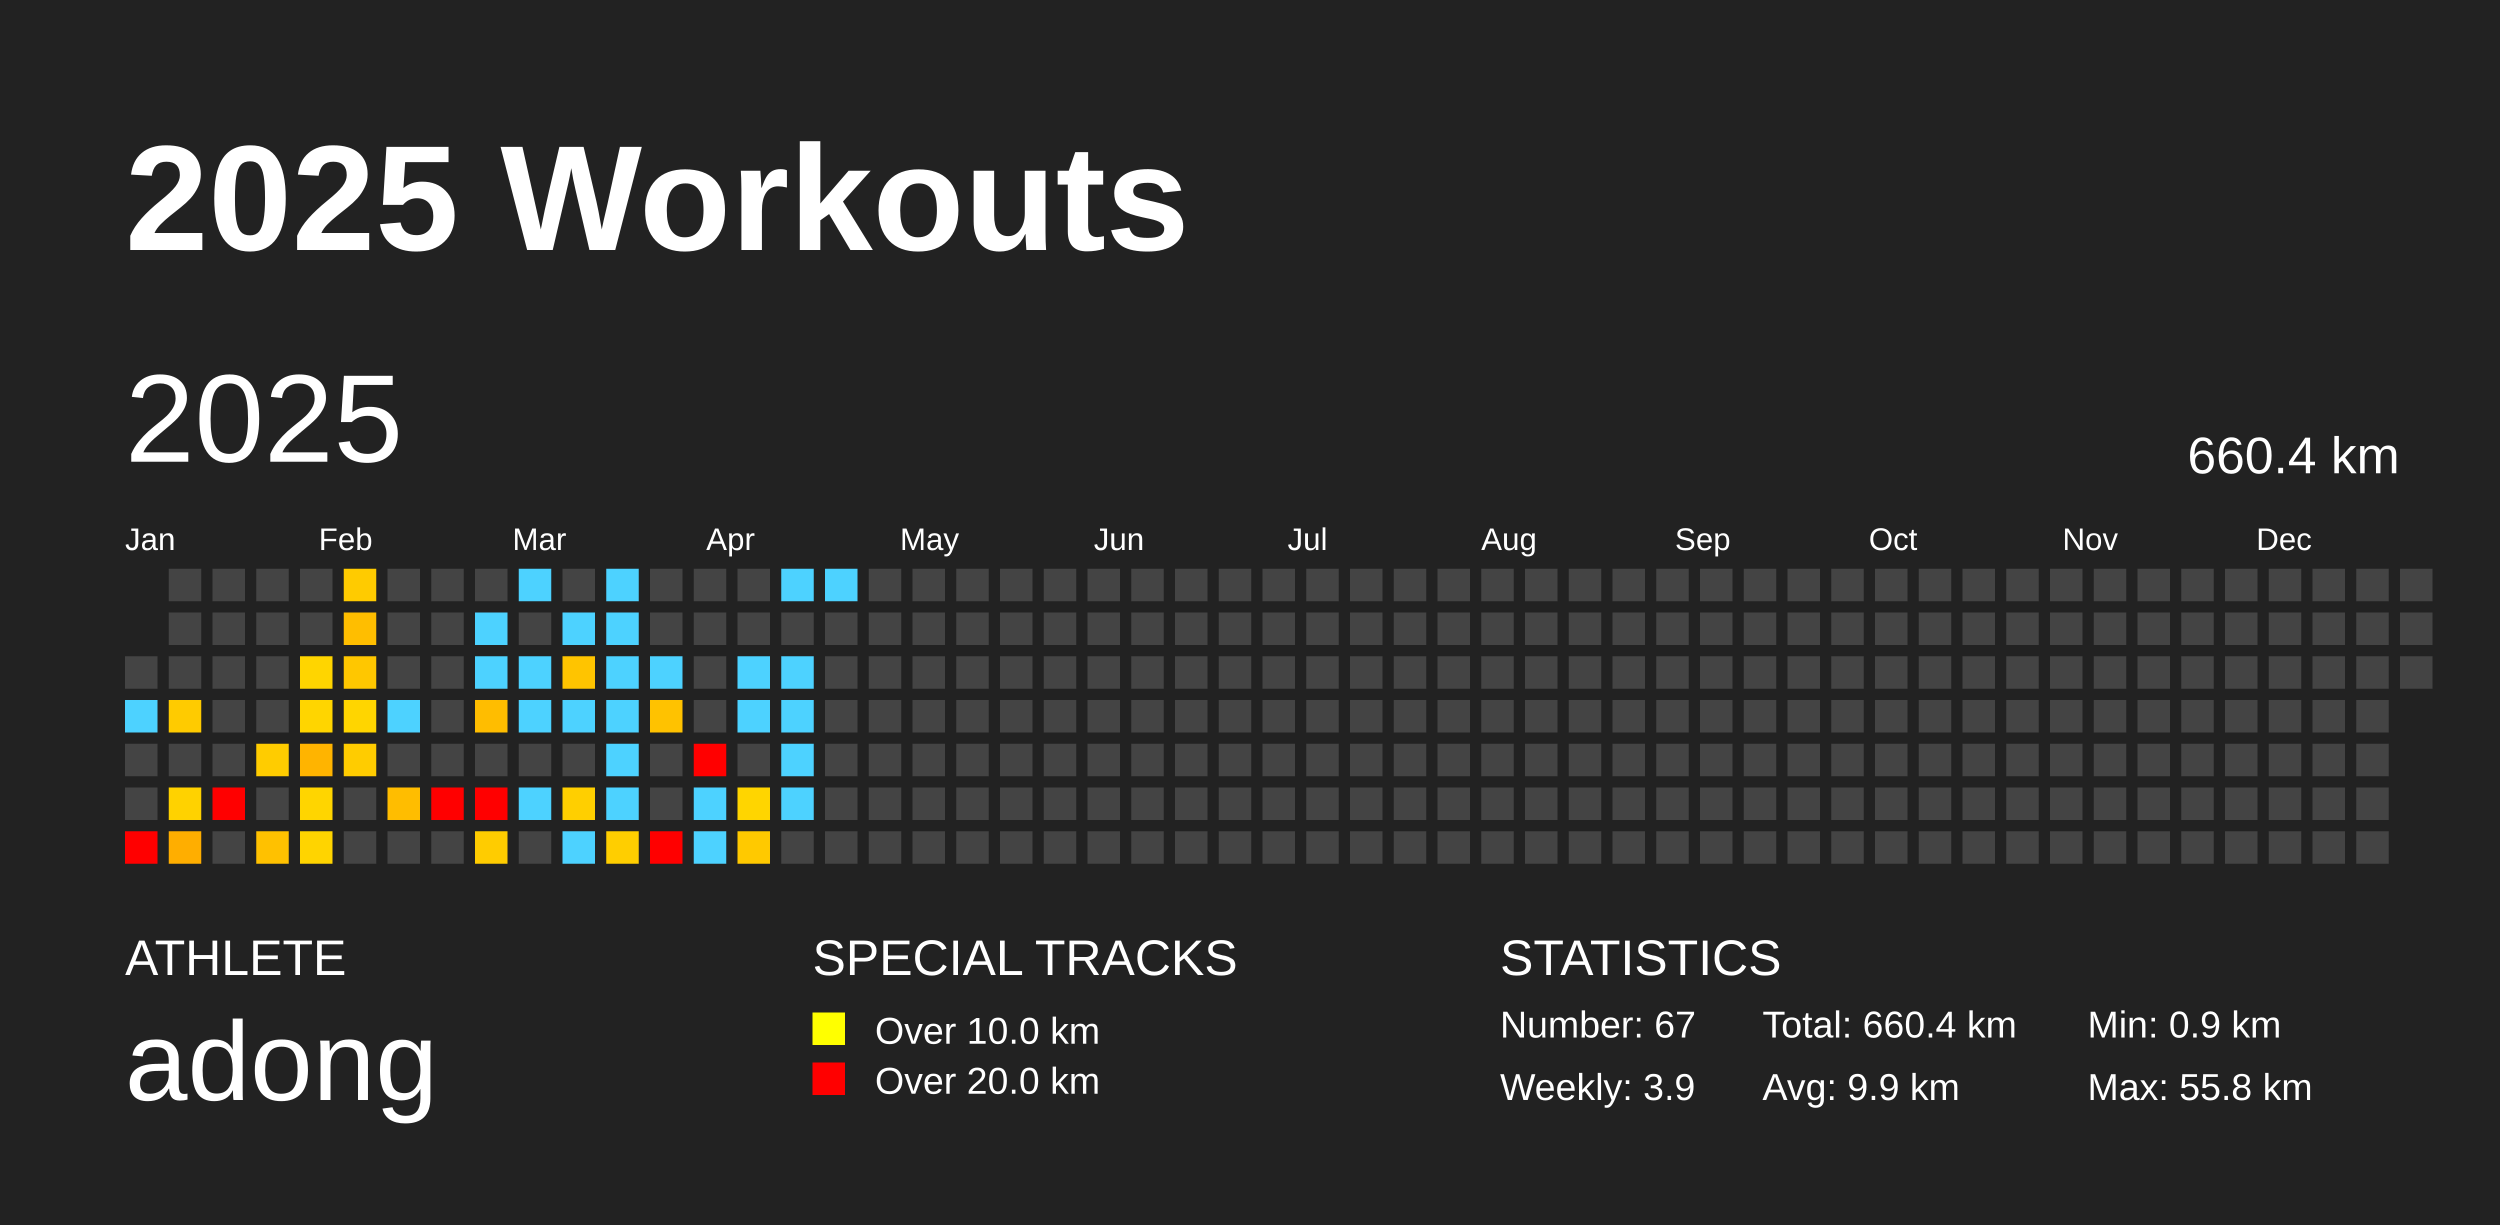
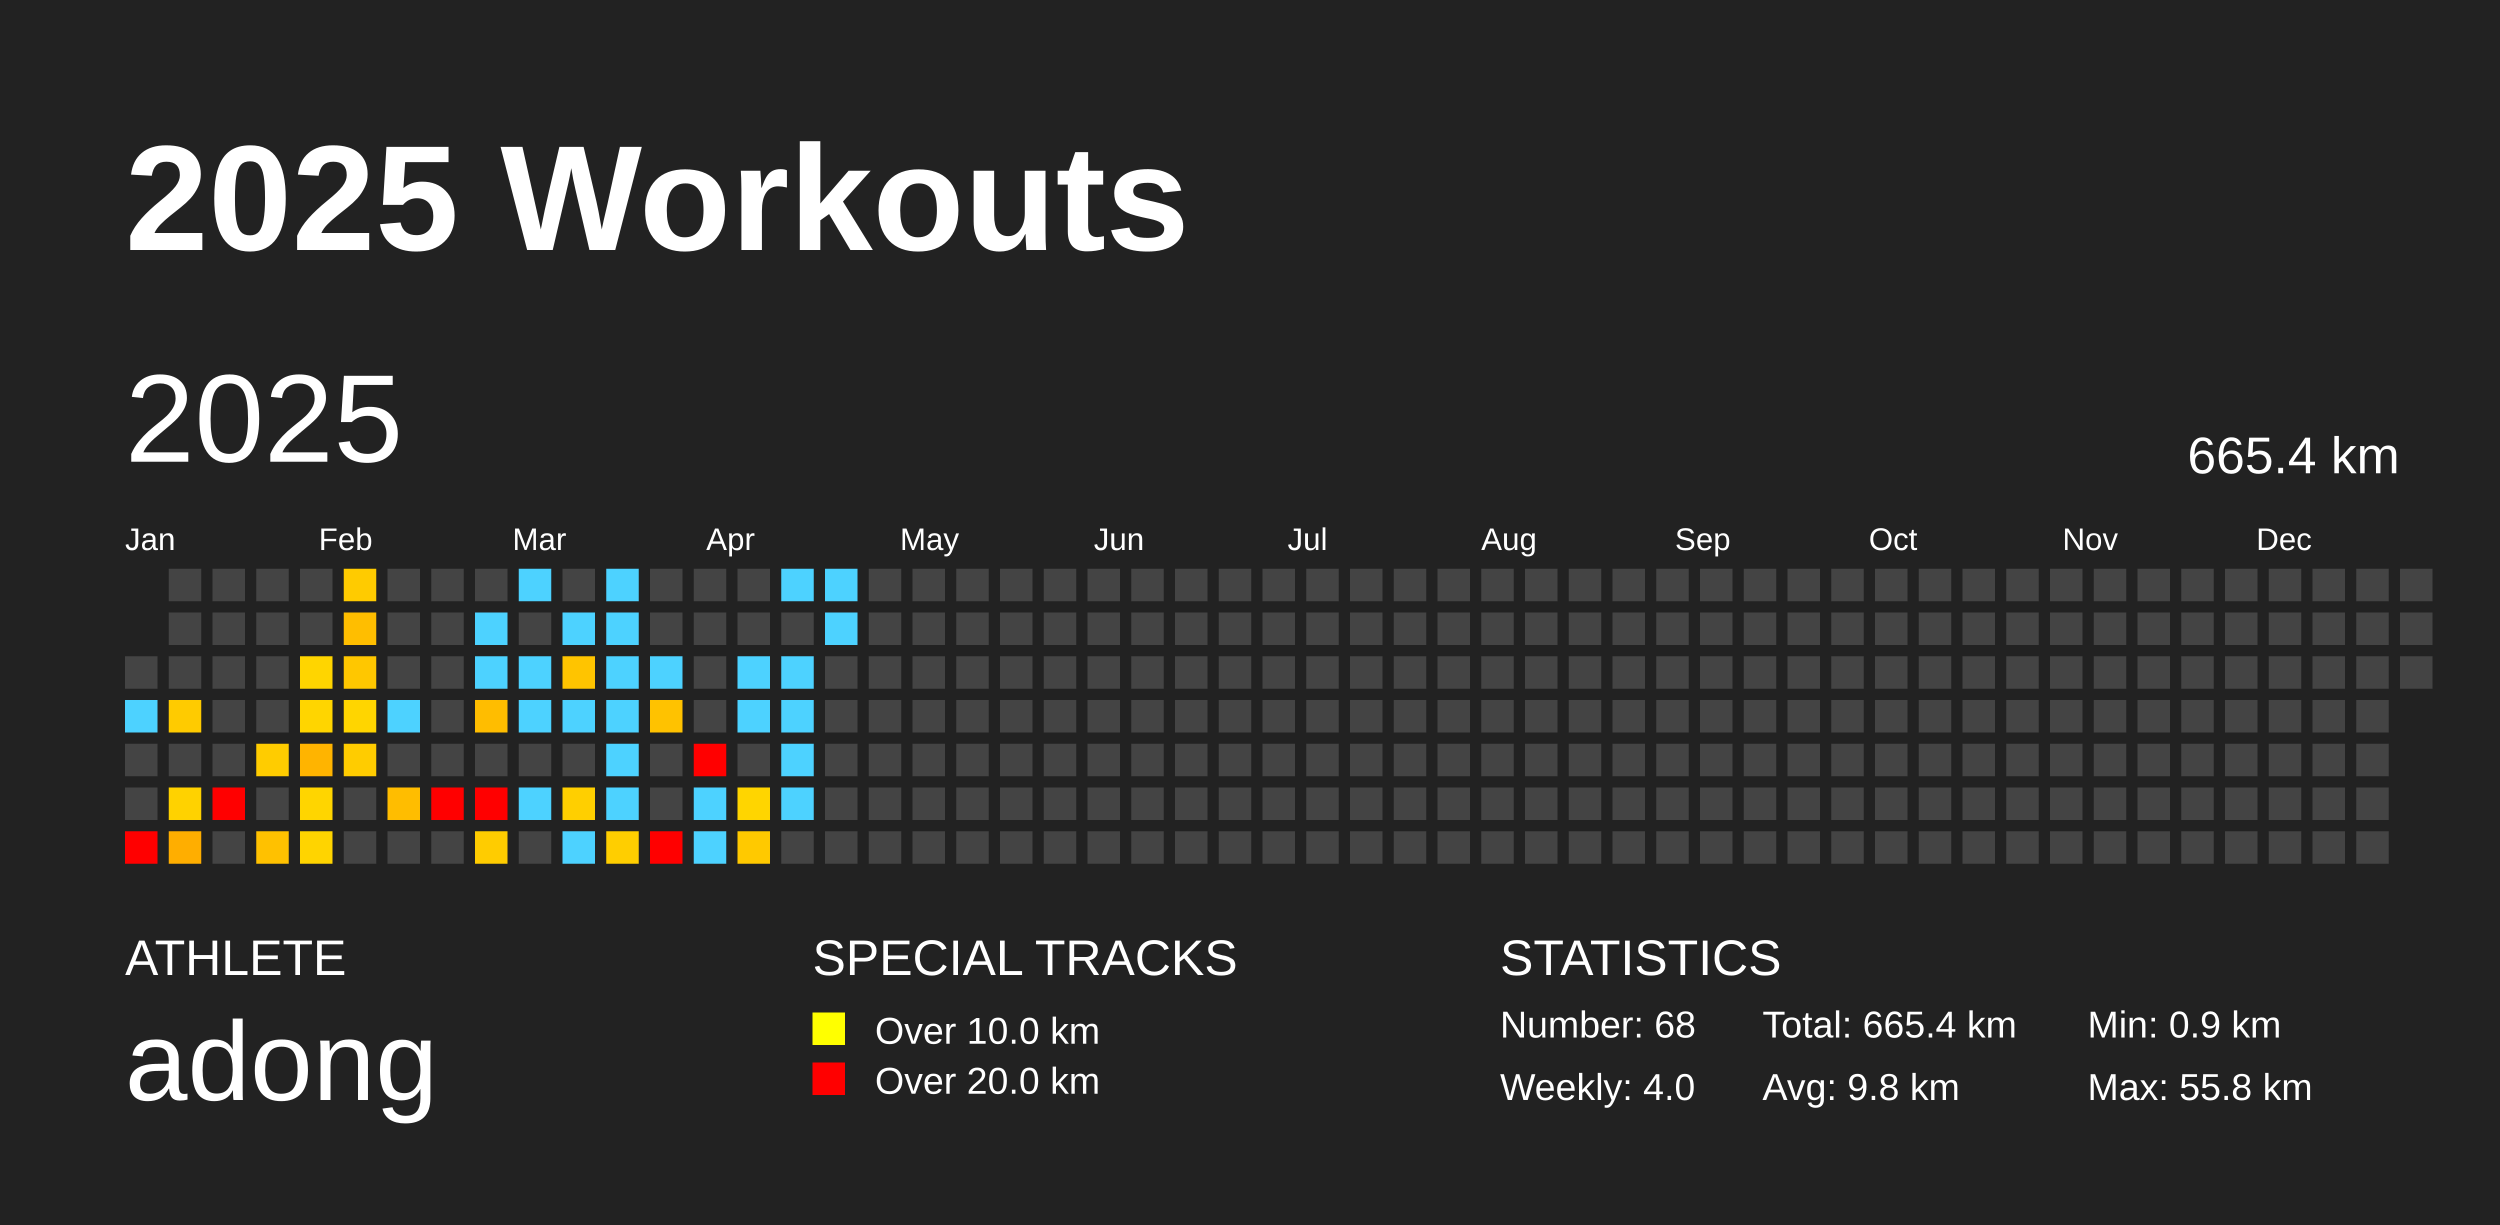
<svg xmlns="http://www.w3.org/2000/svg" baseProfile="full" height="98mm" version="1.1" viewBox="0,0,200,98" width="200mm">
  <defs />
  <rect fill="#222222" height="98" width="200" x="0" y="0" />
  <text fill="#FFFFFF" style="font-size:12px; font-family:Arial; font-weight:bold;" x="10" y="20">2025 Workouts</text>
  <text fill="#FFFFFF" style="font-size:4px; font-family:Arial" x="10" y="78">ATHLETE</text>
  <text fill="#FFFFFF" style="font-size:9px; font-family:Arial" x="10" y="88">adong</text>
  <text fill="#FFFFFF" style="font-size:4px; font-family:Arial" x="65" y="78">SPECIAL TRACKS</text>
  <rect fill="yellow" height="2.6" width="2.6" x="65" y="81" />
  <text fill="#FFFFFF" style="font-size:3px; font-family:Arial" x="70" y="83.5">Over 10.0 km</text>
  <rect fill="red" height="2.6" width="2.6" x="65" y="85" />
  <text fill="#FFFFFF" style="font-size:3px; font-family:Arial" x="70" y="87.5">Over 20.0 km</text>
  <text fill="#FFFFFF" style="font-size:4px; font-family:Arial" x="120" y="78">STATISTICS</text>
-   <text fill="#FFFFFF" style="font-size:3px; font-family:Arial" x="120" y="83">Number: 67</text>
-   <text fill="#FFFFFF" style="font-size:3px; font-family:Arial" x="120" y="88">Weekly: 3.9</text>
-   <text fill="#FFFFFF" style="font-size:3px; font-family:Arial" x="141" y="83">Total: 660.4 km</text>
-   <text fill="#FFFFFF" style="font-size:3px; font-family:Arial" x="141" y="88">Avg: 9.9 km</text>
+   <text fill="#FFFFFF" style="font-size:3px; font-family:Arial" x="120" y="83">Number: 68</text>
+   <text fill="#FFFFFF" style="font-size:3px; font-family:Arial" x="120" y="88">Weekly: 4.0</text>
+   <text fill="#FFFFFF" style="font-size:3px; font-family:Arial" x="141" y="83">Total: 665.4 km</text>
+   <text fill="#FFFFFF" style="font-size:3px; font-family:Arial" x="141" y="88">Avg: 9.8 km</text>
  <text fill="#FFFFFF" style="font-size:3px; font-family:Arial" x="167" y="83">Min: 0.9 km</text>
  <text fill="#FFFFFF" style="font-size:3px; font-family:Arial" x="167" y="88">Max: 55.8 km</text>
  <text dominant-baseline="hanging" fill="#FFFFFF" style="font-size:10.0px; font-family:Arial;" x="10" y="30">2025</text>
-   <text dominant-baseline="hanging" fill="#FFFFFF" style="font-size:4.125px; font-family:Arial;" x="175" y="35">660.4 km</text>
+   <text dominant-baseline="hanging" fill="#FFFFFF" style="font-size:4.125px; font-family:Arial;" x="175" y="35">665.4 km</text>
  <text fill="#FFFFFF" style="font-size:2.5px; font-family:Arial" x="10.0" y="44">Jan</text>
  <text fill="#FFFFFF" style="font-size:2.5px; font-family:Arial" x="25.5" y="44">Feb</text>
  <text fill="#FFFFFF" style="font-size:2.5px; font-family:Arial" x="41.0" y="44">Mar</text>
  <text fill="#FFFFFF" style="font-size:2.5px; font-family:Arial" x="56.5" y="44">Apr</text>
  <text fill="#FFFFFF" style="font-size:2.5px; font-family:Arial" x="72.0" y="44">May</text>
  <text fill="#FFFFFF" style="font-size:2.5px; font-family:Arial" x="87.5" y="44">Jun</text>
  <text fill="#FFFFFF" style="font-size:2.5px; font-family:Arial" x="103.0" y="44">Jul</text>
  <text fill="#FFFFFF" style="font-size:2.5px; font-family:Arial" x="118.5" y="44">Aug</text>
  <text fill="#FFFFFF" style="font-size:2.5px; font-family:Arial" x="134.0" y="44">Sep</text>
  <text fill="#FFFFFF" style="font-size:2.5px; font-family:Arial" x="149.5" y="44">Oct</text>
  <text fill="#FFFFFF" style="font-size:2.5px; font-family:Arial" x="165.0" y="44">Nov</text>
  <text fill="#FFFFFF" style="font-size:2.5px; font-family:Arial" x="180.5" y="44">Dec</text>
  <rect fill="#444444" height="2.6" width="2.6" x="10.0" y="52.5" />
  <rect fill="#4dd2ff" height="2.6" width="2.6" x="10.0" y="56.0" />
  <rect fill="#444444" height="2.6" width="2.6" x="10.0" y="59.5" />
  <rect fill="#444444" height="2.6" width="2.6" x="10.0" y="63.0" />
  <rect fill="red" height="2.6" width="2.6" x="10.0" y="66.5" />
  <rect fill="#444444" height="2.6" width="2.6" x="13.5" y="45.5" />
  <rect fill="#444444" height="2.6" width="2.6" x="13.5" y="49.0" />
  <rect fill="#444444" height="2.6" width="2.6" x="13.5" y="52.5" />
  <rect fill="#ffcb00" height="2.6" width="2.6" x="13.5" y="56.0" />
  <rect fill="#444444" height="2.6" width="2.6" x="13.5" y="59.5" />
  <rect fill="#ffd200" height="2.6" width="2.6" x="13.5" y="63.0" />
  <rect fill="#ffae00" height="2.6" width="2.6" x="13.5" y="66.5" />
  <rect fill="#444444" height="2.6" width="2.6" x="17.0" y="45.5" />
  <rect fill="#444444" height="2.6" width="2.6" x="17.0" y="49.0" />
  <rect fill="#444444" height="2.6" width="2.6" x="17.0" y="52.5" />
  <rect fill="#444444" height="2.6" width="2.6" x="17.0" y="56.0" />
  <rect fill="#444444" height="2.6" width="2.6" x="17.0" y="59.5" />
  <rect fill="red" height="2.6" width="2.6" x="17.0" y="63.0" />
  <rect fill="#444444" height="2.6" width="2.6" x="17.0" y="66.5" />
  <rect fill="#444444" height="2.6" width="2.6" x="20.5" y="45.5" />
  <rect fill="#444444" height="2.6" width="2.6" x="20.5" y="49.0" />
  <rect fill="#444444" height="2.6" width="2.6" x="20.5" y="52.5" />
  <rect fill="#444444" height="2.6" width="2.6" x="20.5" y="56.0" />
  <rect fill="#ffcc00" height="2.6" width="2.6" x="20.5" y="59.5" />
  <rect fill="#444444" height="2.6" width="2.6" x="20.5" y="63.0" />
  <rect fill="#ffc100" height="2.6" width="2.6" x="20.5" y="66.5" />
  <rect fill="#444444" height="2.6" width="2.6" x="24.0" y="45.5" />
  <rect fill="#444444" height="2.6" width="2.6" x="24.0" y="49.0" />
  <rect fill="#ffd500" height="2.6" width="2.6" x="24.0" y="52.5" />
  <rect fill="#ffd500" height="2.6" width="2.6" x="24.0" y="56.0" />
  <rect fill="#ffb400" height="2.6" width="2.6" x="24.0" y="59.5" />
  <rect fill="#ffd500" height="2.6" width="2.6" x="24.0" y="63.0" />
  <rect fill="#ffd400" height="2.6" width="2.6" x="24.0" y="66.5" />
  <rect fill="#ffcb00" height="2.6" width="2.6" x="27.5" y="45.5" />
  <rect fill="#ffbe00" height="2.6" width="2.6" x="27.5" y="49.0" />
  <rect fill="#ffc700" height="2.6" width="2.6" x="27.5" y="52.5" />
  <rect fill="#ffd500" height="2.6" width="2.6" x="27.5" y="56.0" />
  <rect fill="#ffcc00" height="2.6" width="2.6" x="27.5" y="59.5" />
  <rect fill="#444444" height="2.6" width="2.6" x="27.5" y="63.0" />
  <rect fill="#444444" height="2.6" width="2.6" x="27.5" y="66.5" />
  <rect fill="#444444" height="2.6" width="2.6" x="31.0" y="45.5" />
  <rect fill="#444444" height="2.6" width="2.6" x="31.0" y="49.0" />
  <rect fill="#444444" height="2.6" width="2.6" x="31.0" y="52.5" />
  <rect fill="#4dd2ff" height="2.6" width="2.6" x="31.0" y="56.0" />
  <rect fill="#444444" height="2.6" width="2.6" x="31.0" y="59.5" />
  <rect fill="#ffbd00" height="2.6" width="2.6" x="31.0" y="63.0" />
  <rect fill="#444444" height="2.6" width="2.6" x="31.0" y="66.5" />
  <rect fill="#444444" height="2.6" width="2.6" x="34.5" y="45.5" />
  <rect fill="#444444" height="2.6" width="2.6" x="34.5" y="49.0" />
  <rect fill="#444444" height="2.6" width="2.6" x="34.5" y="52.5" />
  <rect fill="#444444" height="2.6" width="2.6" x="34.5" y="56.0" />
  <rect fill="#444444" height="2.6" width="2.6" x="34.5" y="59.5" />
  <rect fill="red" height="2.6" width="2.6" x="34.5" y="63.0" />
  <rect fill="#444444" height="2.6" width="2.6" x="34.5" y="66.5" />
  <rect fill="#444444" height="2.6" width="2.6" x="38.0" y="45.5" />
  <rect fill="#4dd2ff" height="2.6" width="2.6" x="38.0" y="49.0" />
  <rect fill="#4dd2ff" height="2.6" width="2.6" x="38.0" y="52.5" />
  <rect fill="#ffbd00" height="2.6" width="2.6" x="38.0" y="56.0" />
  <rect fill="#444444" height="2.6" width="2.6" x="38.0" y="59.5" />
  <rect fill="red" height="2.6" width="2.6" x="38.0" y="63.0" />
  <rect fill="#ffcc00" height="2.6" width="2.6" x="38.0" y="66.5" />
  <rect fill="#4dd2ff" height="2.6" width="2.6" x="41.5" y="45.5" />
  <rect fill="#444444" height="2.6" width="2.6" x="41.5" y="49.0" />
  <rect fill="#4dd2ff" height="2.6" width="2.6" x="41.5" y="52.5" />
  <rect fill="#4dd2ff" height="2.6" width="2.6" x="41.5" y="56.0" />
  <rect fill="#444444" height="2.6" width="2.6" x="41.5" y="59.5" />
  <rect fill="#4dd2ff" height="2.6" width="2.6" x="41.5" y="63.0" />
  <rect fill="#444444" height="2.6" width="2.6" x="41.5" y="66.5" />
  <rect fill="#444444" height="2.6" width="2.6" x="45.0" y="45.5" />
  <rect fill="#4dd2ff" height="2.6" width="2.6" x="45.0" y="49.0" />
  <rect fill="#ffc400" height="2.6" width="2.6" x="45.0" y="52.5" />
  <rect fill="#4dd2ff" height="2.6" width="2.6" x="45.0" y="56.0" />
  <rect fill="#444444" height="2.6" width="2.6" x="45.0" y="59.5" />
  <rect fill="#ffcf00" height="2.6" width="2.6" x="45.0" y="63.0" />
  <rect fill="#4dd2ff" height="2.6" width="2.6" x="45.0" y="66.5" />
  <rect fill="#4dd2ff" height="2.6" width="2.6" x="48.5" y="45.5" />
  <rect fill="#4dd2ff" height="2.6" width="2.6" x="48.5" y="49.0" />
  <rect fill="#4dd2ff" height="2.6" width="2.6" x="48.5" y="52.5" />
  <rect fill="#4dd2ff" height="2.6" width="2.6" x="48.5" y="56.0" />
  <rect fill="#4dd2ff" height="2.6" width="2.6" x="48.5" y="59.5" />
  <rect fill="#4dd2ff" height="2.6" width="2.6" x="48.5" y="63.0" />
  <rect fill="#ffce00" height="2.6" width="2.6" x="48.5" y="66.5" />
  <rect fill="#444444" height="2.6" width="2.6" x="52.0" y="45.5" />
  <rect fill="#444444" height="2.6" width="2.6" x="52.0" y="49.0" />
  <rect fill="#4dd2ff" height="2.6" width="2.6" x="52.0" y="52.5" />
  <rect fill="#ffc200" height="2.6" width="2.6" x="52.0" y="56.0" />
  <rect fill="#444444" height="2.6" width="2.6" x="52.0" y="59.5" />
  <rect fill="#444444" height="2.6" width="2.6" x="52.0" y="63.0" />
  <rect fill="red" height="2.6" width="2.6" x="52.0" y="66.5" />
  <rect fill="#444444" height="2.6" width="2.6" x="55.5" y="45.5" />
  <rect fill="#444444" height="2.6" width="2.6" x="55.5" y="49.0" />
  <rect fill="#444444" height="2.6" width="2.6" x="55.5" y="52.5" />
  <rect fill="#444444" height="2.6" width="2.6" x="55.5" y="56.0" />
  <rect fill="red" height="2.6" width="2.6" x="55.5" y="59.5" />
  <rect fill="#4dd2ff" height="2.6" width="2.6" x="55.5" y="63.0" />
  <rect fill="#4dd2ff" height="2.6" width="2.6" x="55.5" y="66.5" />
  <rect fill="#444444" height="2.6" width="2.6" x="59.0" y="45.5" />
  <rect fill="#444444" height="2.6" width="2.6" x="59.0" y="49.0" />
  <rect fill="#4dd2ff" height="2.6" width="2.6" x="59.0" y="52.5" />
  <rect fill="#4dd2ff" height="2.6" width="2.6" x="59.0" y="56.0" />
  <rect fill="#444444" height="2.6" width="2.6" x="59.0" y="59.5" />
  <rect fill="#ffd500" height="2.6" width="2.6" x="59.0" y="63.0" />
  <rect fill="#ffc900" height="2.6" width="2.6" x="59.0" y="66.5" />
  <rect fill="#4dd2ff" height="2.6" width="2.6" x="62.5" y="45.5" />
  <rect fill="#444444" height="2.6" width="2.6" x="62.5" y="49.0" />
  <rect fill="#4dd2ff" height="2.6" width="2.6" x="62.5" y="52.5" />
  <rect fill="#4dd2ff" height="2.6" width="2.6" x="62.5" y="56.0" />
  <rect fill="#4dd2ff" height="2.6" width="2.6" x="62.5" y="59.5" />
  <rect fill="#4dd2ff" height="2.6" width="2.6" x="62.5" y="63.0" />
  <rect fill="#444444" height="2.6" width="2.6" x="62.5" y="66.5" />
  <rect fill="#4dd2ff" height="2.6" width="2.6" x="66.0" y="45.5" />
-   <rect fill="#444444" height="2.6" width="2.6" x="66.0" y="49.0" />
+   <rect fill="#4dd2ff" height="2.6" width="2.6" x="66.0" y="49.0" />
  <rect fill="#444444" height="2.6" width="2.6" x="66.0" y="52.5" />
  <rect fill="#444444" height="2.6" width="2.6" x="66.0" y="56.0" />
  <rect fill="#444444" height="2.6" width="2.6" x="66.0" y="59.5" />
  <rect fill="#444444" height="2.6" width="2.6" x="66.0" y="63.0" />
  <rect fill="#444444" height="2.6" width="2.6" x="66.0" y="66.5" />
  <rect fill="#444444" height="2.6" width="2.6" x="69.5" y="45.5" />
  <rect fill="#444444" height="2.6" width="2.6" x="69.5" y="49.0" />
  <rect fill="#444444" height="2.6" width="2.6" x="69.5" y="52.5" />
  <rect fill="#444444" height="2.6" width="2.6" x="69.5" y="56.0" />
  <rect fill="#444444" height="2.6" width="2.6" x="69.5" y="59.5" />
  <rect fill="#444444" height="2.6" width="2.6" x="69.5" y="63.0" />
  <rect fill="#444444" height="2.6" width="2.6" x="69.5" y="66.5" />
  <rect fill="#444444" height="2.6" width="2.6" x="73.0" y="45.5" />
  <rect fill="#444444" height="2.6" width="2.6" x="73.0" y="49.0" />
  <rect fill="#444444" height="2.6" width="2.6" x="73.0" y="52.5" />
  <rect fill="#444444" height="2.6" width="2.6" x="73.0" y="56.0" />
  <rect fill="#444444" height="2.6" width="2.6" x="73.0" y="59.5" />
  <rect fill="#444444" height="2.6" width="2.6" x="73.0" y="63.0" />
  <rect fill="#444444" height="2.6" width="2.6" x="73.0" y="66.5" />
  <rect fill="#444444" height="2.6" width="2.6" x="76.5" y="45.5" />
  <rect fill="#444444" height="2.6" width="2.6" x="76.5" y="49.0" />
  <rect fill="#444444" height="2.6" width="2.6" x="76.5" y="52.5" />
  <rect fill="#444444" height="2.6" width="2.6" x="76.5" y="56.0" />
  <rect fill="#444444" height="2.6" width="2.6" x="76.5" y="59.5" />
  <rect fill="#444444" height="2.6" width="2.6" x="76.5" y="63.0" />
  <rect fill="#444444" height="2.6" width="2.6" x="76.5" y="66.5" />
  <rect fill="#444444" height="2.6" width="2.6" x="80.0" y="45.5" />
  <rect fill="#444444" height="2.6" width="2.6" x="80.0" y="49.0" />
  <rect fill="#444444" height="2.6" width="2.6" x="80.0" y="52.5" />
  <rect fill="#444444" height="2.6" width="2.6" x="80.0" y="56.0" />
  <rect fill="#444444" height="2.6" width="2.6" x="80.0" y="59.5" />
  <rect fill="#444444" height="2.6" width="2.6" x="80.0" y="63.0" />
  <rect fill="#444444" height="2.6" width="2.6" x="80.0" y="66.5" />
  <rect fill="#444444" height="2.6" width="2.6" x="83.5" y="45.5" />
  <rect fill="#444444" height="2.6" width="2.6" x="83.5" y="49.0" />
  <rect fill="#444444" height="2.6" width="2.6" x="83.5" y="52.5" />
  <rect fill="#444444" height="2.6" width="2.6" x="83.5" y="56.0" />
  <rect fill="#444444" height="2.6" width="2.6" x="83.5" y="59.5" />
  <rect fill="#444444" height="2.6" width="2.6" x="83.5" y="63.0" />
  <rect fill="#444444" height="2.6" width="2.6" x="83.5" y="66.5" />
  <rect fill="#444444" height="2.6" width="2.6" x="87.0" y="45.5" />
  <rect fill="#444444" height="2.6" width="2.6" x="87.0" y="49.0" />
  <rect fill="#444444" height="2.6" width="2.6" x="87.0" y="52.5" />
  <rect fill="#444444" height="2.6" width="2.6" x="87.0" y="56.0" />
  <rect fill="#444444" height="2.6" width="2.6" x="87.0" y="59.5" />
  <rect fill="#444444" height="2.6" width="2.6" x="87.0" y="63.0" />
  <rect fill="#444444" height="2.6" width="2.6" x="87.0" y="66.5" />
  <rect fill="#444444" height="2.6" width="2.6" x="90.5" y="45.5" />
  <rect fill="#444444" height="2.6" width="2.6" x="90.5" y="49.0" />
  <rect fill="#444444" height="2.6" width="2.6" x="90.5" y="52.5" />
  <rect fill="#444444" height="2.6" width="2.6" x="90.5" y="56.0" />
  <rect fill="#444444" height="2.6" width="2.6" x="90.5" y="59.5" />
  <rect fill="#444444" height="2.6" width="2.6" x="90.5" y="63.0" />
  <rect fill="#444444" height="2.6" width="2.6" x="90.5" y="66.5" />
  <rect fill="#444444" height="2.6" width="2.6" x="94.0" y="45.5" />
  <rect fill="#444444" height="2.6" width="2.6" x="94.0" y="49.0" />
  <rect fill="#444444" height="2.6" width="2.6" x="94.0" y="52.5" />
  <rect fill="#444444" height="2.6" width="2.6" x="94.0" y="56.0" />
  <rect fill="#444444" height="2.6" width="2.6" x="94.0" y="59.5" />
  <rect fill="#444444" height="2.6" width="2.6" x="94.0" y="63.0" />
  <rect fill="#444444" height="2.6" width="2.6" x="94.0" y="66.5" />
  <rect fill="#444444" height="2.6" width="2.6" x="97.5" y="45.5" />
  <rect fill="#444444" height="2.6" width="2.6" x="97.5" y="49.0" />
  <rect fill="#444444" height="2.6" width="2.6" x="97.5" y="52.5" />
  <rect fill="#444444" height="2.6" width="2.6" x="97.5" y="56.0" />
  <rect fill="#444444" height="2.6" width="2.6" x="97.5" y="59.5" />
  <rect fill="#444444" height="2.6" width="2.6" x="97.5" y="63.0" />
  <rect fill="#444444" height="2.6" width="2.6" x="97.5" y="66.5" />
  <rect fill="#444444" height="2.6" width="2.6" x="101.0" y="45.5" />
  <rect fill="#444444" height="2.6" width="2.6" x="101.0" y="49.0" />
  <rect fill="#444444" height="2.6" width="2.6" x="101.0" y="52.5" />
  <rect fill="#444444" height="2.6" width="2.6" x="101.0" y="56.0" />
  <rect fill="#444444" height="2.6" width="2.6" x="101.0" y="59.5" />
  <rect fill="#444444" height="2.6" width="2.6" x="101.0" y="63.0" />
  <rect fill="#444444" height="2.6" width="2.6" x="101.0" y="66.5" />
  <rect fill="#444444" height="2.6" width="2.6" x="104.5" y="45.5" />
  <rect fill="#444444" height="2.6" width="2.6" x="104.5" y="49.0" />
  <rect fill="#444444" height="2.6" width="2.6" x="104.5" y="52.5" />
  <rect fill="#444444" height="2.6" width="2.6" x="104.5" y="56.0" />
  <rect fill="#444444" height="2.6" width="2.6" x="104.5" y="59.5" />
  <rect fill="#444444" height="2.6" width="2.6" x="104.5" y="63.0" />
  <rect fill="#444444" height="2.6" width="2.6" x="104.5" y="66.5" />
  <rect fill="#444444" height="2.6" width="2.6" x="108.0" y="45.5" />
  <rect fill="#444444" height="2.6" width="2.6" x="108.0" y="49.0" />
  <rect fill="#444444" height="2.6" width="2.6" x="108.0" y="52.5" />
  <rect fill="#444444" height="2.6" width="2.6" x="108.0" y="56.0" />
  <rect fill="#444444" height="2.6" width="2.6" x="108.0" y="59.5" />
  <rect fill="#444444" height="2.6" width="2.6" x="108.0" y="63.0" />
  <rect fill="#444444" height="2.6" width="2.6" x="108.0" y="66.5" />
  <rect fill="#444444" height="2.6" width="2.6" x="111.5" y="45.5" />
  <rect fill="#444444" height="2.6" width="2.6" x="111.5" y="49.0" />
  <rect fill="#444444" height="2.6" width="2.6" x="111.5" y="52.5" />
  <rect fill="#444444" height="2.6" width="2.6" x="111.5" y="56.0" />
  <rect fill="#444444" height="2.6" width="2.6" x="111.5" y="59.5" />
  <rect fill="#444444" height="2.6" width="2.6" x="111.5" y="63.0" />
  <rect fill="#444444" height="2.6" width="2.6" x="111.5" y="66.5" />
  <rect fill="#444444" height="2.6" width="2.6" x="115.0" y="45.5" />
  <rect fill="#444444" height="2.6" width="2.6" x="115.0" y="49.0" />
  <rect fill="#444444" height="2.6" width="2.6" x="115.0" y="52.5" />
  <rect fill="#444444" height="2.6" width="2.6" x="115.0" y="56.0" />
  <rect fill="#444444" height="2.6" width="2.6" x="115.0" y="59.5" />
  <rect fill="#444444" height="2.6" width="2.6" x="115.0" y="63.0" />
  <rect fill="#444444" height="2.6" width="2.6" x="115.0" y="66.5" />
  <rect fill="#444444" height="2.6" width="2.6" x="118.5" y="45.5" />
  <rect fill="#444444" height="2.6" width="2.6" x="118.5" y="49.0" />
  <rect fill="#444444" height="2.6" width="2.6" x="118.5" y="52.5" />
  <rect fill="#444444" height="2.6" width="2.6" x="118.5" y="56.0" />
  <rect fill="#444444" height="2.6" width="2.6" x="118.5" y="59.5" />
  <rect fill="#444444" height="2.6" width="2.6" x="118.5" y="63.0" />
  <rect fill="#444444" height="2.6" width="2.6" x="118.5" y="66.5" />
  <rect fill="#444444" height="2.6" width="2.6" x="122.0" y="45.5" />
  <rect fill="#444444" height="2.6" width="2.6" x="122.0" y="49.0" />
  <rect fill="#444444" height="2.6" width="2.6" x="122.0" y="52.5" />
  <rect fill="#444444" height="2.6" width="2.6" x="122.0" y="56.0" />
  <rect fill="#444444" height="2.6" width="2.6" x="122.0" y="59.5" />
  <rect fill="#444444" height="2.6" width="2.6" x="122.0" y="63.0" />
  <rect fill="#444444" height="2.6" width="2.6" x="122.0" y="66.5" />
  <rect fill="#444444" height="2.6" width="2.6" x="125.5" y="45.5" />
  <rect fill="#444444" height="2.6" width="2.6" x="125.5" y="49.0" />
  <rect fill="#444444" height="2.6" width="2.6" x="125.5" y="52.5" />
  <rect fill="#444444" height="2.6" width="2.6" x="125.5" y="56.0" />
  <rect fill="#444444" height="2.6" width="2.6" x="125.5" y="59.5" />
  <rect fill="#444444" height="2.6" width="2.6" x="125.5" y="63.0" />
  <rect fill="#444444" height="2.6" width="2.6" x="125.5" y="66.5" />
  <rect fill="#444444" height="2.6" width="2.6" x="129.0" y="45.5" />
  <rect fill="#444444" height="2.6" width="2.6" x="129.0" y="49.0" />
  <rect fill="#444444" height="2.6" width="2.6" x="129.0" y="52.5" />
  <rect fill="#444444" height="2.6" width="2.6" x="129.0" y="56.0" />
  <rect fill="#444444" height="2.6" width="2.6" x="129.0" y="59.5" />
  <rect fill="#444444" height="2.6" width="2.6" x="129.0" y="63.0" />
  <rect fill="#444444" height="2.6" width="2.6" x="129.0" y="66.5" />
  <rect fill="#444444" height="2.6" width="2.6" x="132.5" y="45.5" />
  <rect fill="#444444" height="2.6" width="2.6" x="132.5" y="49.0" />
  <rect fill="#444444" height="2.6" width="2.6" x="132.5" y="52.5" />
  <rect fill="#444444" height="2.6" width="2.6" x="132.5" y="56.0" />
  <rect fill="#444444" height="2.6" width="2.6" x="132.5" y="59.5" />
  <rect fill="#444444" height="2.6" width="2.6" x="132.5" y="63.0" />
  <rect fill="#444444" height="2.6" width="2.6" x="132.5" y="66.5" />
  <rect fill="#444444" height="2.6" width="2.6" x="136.0" y="45.5" />
  <rect fill="#444444" height="2.6" width="2.6" x="136.0" y="49.0" />
  <rect fill="#444444" height="2.6" width="2.6" x="136.0" y="52.5" />
  <rect fill="#444444" height="2.6" width="2.6" x="136.0" y="56.0" />
  <rect fill="#444444" height="2.6" width="2.6" x="136.0" y="59.5" />
  <rect fill="#444444" height="2.6" width="2.6" x="136.0" y="63.0" />
  <rect fill="#444444" height="2.6" width="2.6" x="136.0" y="66.5" />
  <rect fill="#444444" height="2.6" width="2.6" x="139.5" y="45.5" />
  <rect fill="#444444" height="2.6" width="2.6" x="139.5" y="49.0" />
  <rect fill="#444444" height="2.6" width="2.6" x="139.5" y="52.5" />
  <rect fill="#444444" height="2.6" width="2.6" x="139.5" y="56.0" />
  <rect fill="#444444" height="2.6" width="2.6" x="139.5" y="59.5" />
  <rect fill="#444444" height="2.6" width="2.6" x="139.5" y="63.0" />
  <rect fill="#444444" height="2.6" width="2.6" x="139.5" y="66.5" />
  <rect fill="#444444" height="2.6" width="2.6" x="143.0" y="45.5" />
  <rect fill="#444444" height="2.6" width="2.6" x="143.0" y="49.0" />
  <rect fill="#444444" height="2.6" width="2.6" x="143.0" y="52.5" />
  <rect fill="#444444" height="2.6" width="2.6" x="143.0" y="56.0" />
  <rect fill="#444444" height="2.6" width="2.6" x="143.0" y="59.5" />
  <rect fill="#444444" height="2.6" width="2.6" x="143.0" y="63.0" />
  <rect fill="#444444" height="2.6" width="2.6" x="143.0" y="66.5" />
  <rect fill="#444444" height="2.6" width="2.6" x="146.5" y="45.5" />
  <rect fill="#444444" height="2.6" width="2.6" x="146.5" y="49.0" />
  <rect fill="#444444" height="2.6" width="2.6" x="146.5" y="52.5" />
  <rect fill="#444444" height="2.6" width="2.6" x="146.5" y="56.0" />
  <rect fill="#444444" height="2.6" width="2.6" x="146.5" y="59.5" />
  <rect fill="#444444" height="2.6" width="2.6" x="146.5" y="63.0" />
  <rect fill="#444444" height="2.6" width="2.6" x="146.5" y="66.5" />
  <rect fill="#444444" height="2.6" width="2.6" x="150.0" y="45.5" />
  <rect fill="#444444" height="2.6" width="2.6" x="150.0" y="49.0" />
  <rect fill="#444444" height="2.6" width="2.6" x="150.0" y="52.5" />
  <rect fill="#444444" height="2.6" width="2.6" x="150.0" y="56.0" />
  <rect fill="#444444" height="2.6" width="2.6" x="150.0" y="59.5" />
  <rect fill="#444444" height="2.6" width="2.6" x="150.0" y="63.0" />
  <rect fill="#444444" height="2.6" width="2.6" x="150.0" y="66.5" />
  <rect fill="#444444" height="2.6" width="2.6" x="153.5" y="45.5" />
  <rect fill="#444444" height="2.6" width="2.6" x="153.5" y="49.0" />
  <rect fill="#444444" height="2.6" width="2.6" x="153.5" y="52.5" />
  <rect fill="#444444" height="2.6" width="2.6" x="153.5" y="56.0" />
  <rect fill="#444444" height="2.6" width="2.6" x="153.5" y="59.5" />
  <rect fill="#444444" height="2.6" width="2.6" x="153.5" y="63.0" />
  <rect fill="#444444" height="2.6" width="2.6" x="153.5" y="66.5" />
  <rect fill="#444444" height="2.6" width="2.6" x="157.0" y="45.5" />
  <rect fill="#444444" height="2.6" width="2.6" x="157.0" y="49.0" />
  <rect fill="#444444" height="2.6" width="2.6" x="157.0" y="52.5" />
  <rect fill="#444444" height="2.6" width="2.6" x="157.0" y="56.0" />
  <rect fill="#444444" height="2.6" width="2.6" x="157.0" y="59.5" />
  <rect fill="#444444" height="2.6" width="2.6" x="157.0" y="63.0" />
  <rect fill="#444444" height="2.6" width="2.6" x="157.0" y="66.5" />
  <rect fill="#444444" height="2.6" width="2.6" x="160.5" y="45.5" />
  <rect fill="#444444" height="2.6" width="2.6" x="160.5" y="49.0" />
  <rect fill="#444444" height="2.6" width="2.6" x="160.5" y="52.5" />
  <rect fill="#444444" height="2.6" width="2.6" x="160.5" y="56.0" />
  <rect fill="#444444" height="2.6" width="2.6" x="160.5" y="59.5" />
  <rect fill="#444444" height="2.6" width="2.6" x="160.5" y="63.0" />
  <rect fill="#444444" height="2.6" width="2.6" x="160.5" y="66.5" />
  <rect fill="#444444" height="2.6" width="2.6" x="164.0" y="45.5" />
  <rect fill="#444444" height="2.6" width="2.6" x="164.0" y="49.0" />
  <rect fill="#444444" height="2.6" width="2.6" x="164.0" y="52.5" />
  <rect fill="#444444" height="2.6" width="2.6" x="164.0" y="56.0" />
  <rect fill="#444444" height="2.6" width="2.6" x="164.0" y="59.5" />
  <rect fill="#444444" height="2.6" width="2.6" x="164.0" y="63.0" />
  <rect fill="#444444" height="2.6" width="2.6" x="164.0" y="66.5" />
  <rect fill="#444444" height="2.6" width="2.6" x="167.5" y="45.5" />
  <rect fill="#444444" height="2.6" width="2.6" x="167.5" y="49.0" />
  <rect fill="#444444" height="2.6" width="2.6" x="167.5" y="52.5" />
  <rect fill="#444444" height="2.6" width="2.6" x="167.5" y="56.0" />
  <rect fill="#444444" height="2.6" width="2.6" x="167.5" y="59.5" />
  <rect fill="#444444" height="2.6" width="2.6" x="167.5" y="63.0" />
  <rect fill="#444444" height="2.6" width="2.6" x="167.5" y="66.5" />
  <rect fill="#444444" height="2.6" width="2.6" x="171.0" y="45.5" />
  <rect fill="#444444" height="2.6" width="2.6" x="171.0" y="49.0" />
  <rect fill="#444444" height="2.6" width="2.6" x="171.0" y="52.5" />
  <rect fill="#444444" height="2.6" width="2.6" x="171.0" y="56.0" />
  <rect fill="#444444" height="2.6" width="2.6" x="171.0" y="59.5" />
  <rect fill="#444444" height="2.6" width="2.6" x="171.0" y="63.0" />
  <rect fill="#444444" height="2.6" width="2.6" x="171.0" y="66.5" />
  <rect fill="#444444" height="2.6" width="2.6" x="174.5" y="45.5" />
  <rect fill="#444444" height="2.6" width="2.6" x="174.5" y="49.0" />
  <rect fill="#444444" height="2.6" width="2.6" x="174.5" y="52.5" />
  <rect fill="#444444" height="2.6" width="2.6" x="174.5" y="56.0" />
  <rect fill="#444444" height="2.6" width="2.6" x="174.5" y="59.5" />
  <rect fill="#444444" height="2.6" width="2.6" x="174.5" y="63.0" />
  <rect fill="#444444" height="2.6" width="2.6" x="174.5" y="66.5" />
  <rect fill="#444444" height="2.6" width="2.6" x="178.0" y="45.5" />
  <rect fill="#444444" height="2.6" width="2.6" x="178.0" y="49.0" />
  <rect fill="#444444" height="2.6" width="2.6" x="178.0" y="52.5" />
  <rect fill="#444444" height="2.6" width="2.6" x="178.0" y="56.0" />
  <rect fill="#444444" height="2.6" width="2.6" x="178.0" y="59.5" />
  <rect fill="#444444" height="2.6" width="2.6" x="178.0" y="63.0" />
  <rect fill="#444444" height="2.6" width="2.6" x="178.0" y="66.5" />
  <rect fill="#444444" height="2.6" width="2.6" x="181.5" y="45.5" />
  <rect fill="#444444" height="2.6" width="2.6" x="181.5" y="49.0" />
  <rect fill="#444444" height="2.6" width="2.6" x="181.5" y="52.5" />
  <rect fill="#444444" height="2.6" width="2.6" x="181.5" y="56.0" />
  <rect fill="#444444" height="2.6" width="2.6" x="181.5" y="59.5" />
  <rect fill="#444444" height="2.6" width="2.6" x="181.5" y="63.0" />
  <rect fill="#444444" height="2.6" width="2.6" x="181.5" y="66.5" />
  <rect fill="#444444" height="2.6" width="2.6" x="185.0" y="45.5" />
  <rect fill="#444444" height="2.6" width="2.6" x="185.0" y="49.0" />
  <rect fill="#444444" height="2.6" width="2.6" x="185.0" y="52.5" />
  <rect fill="#444444" height="2.6" width="2.6" x="185.0" y="56.0" />
  <rect fill="#444444" height="2.6" width="2.6" x="185.0" y="59.5" />
  <rect fill="#444444" height="2.6" width="2.6" x="185.0" y="63.0" />
  <rect fill="#444444" height="2.6" width="2.6" x="185.0" y="66.5" />
  <rect fill="#444444" height="2.6" width="2.6" x="188.5" y="45.5" />
  <rect fill="#444444" height="2.6" width="2.6" x="188.5" y="49.0" />
  <rect fill="#444444" height="2.6" width="2.6" x="188.5" y="52.5" />
  <rect fill="#444444" height="2.6" width="2.6" x="188.5" y="56.0" />
  <rect fill="#444444" height="2.6" width="2.6" x="188.5" y="59.5" />
  <rect fill="#444444" height="2.6" width="2.6" x="188.5" y="63.0" />
  <rect fill="#444444" height="2.6" width="2.6" x="188.5" y="66.5" />
  <rect fill="#444444" height="2.6" width="2.6" x="192.0" y="45.5" />
  <rect fill="#444444" height="2.6" width="2.6" x="192.0" y="49.0" />
  <rect fill="#444444" height="2.6" width="2.6" x="192.0" y="52.5" />
</svg>
